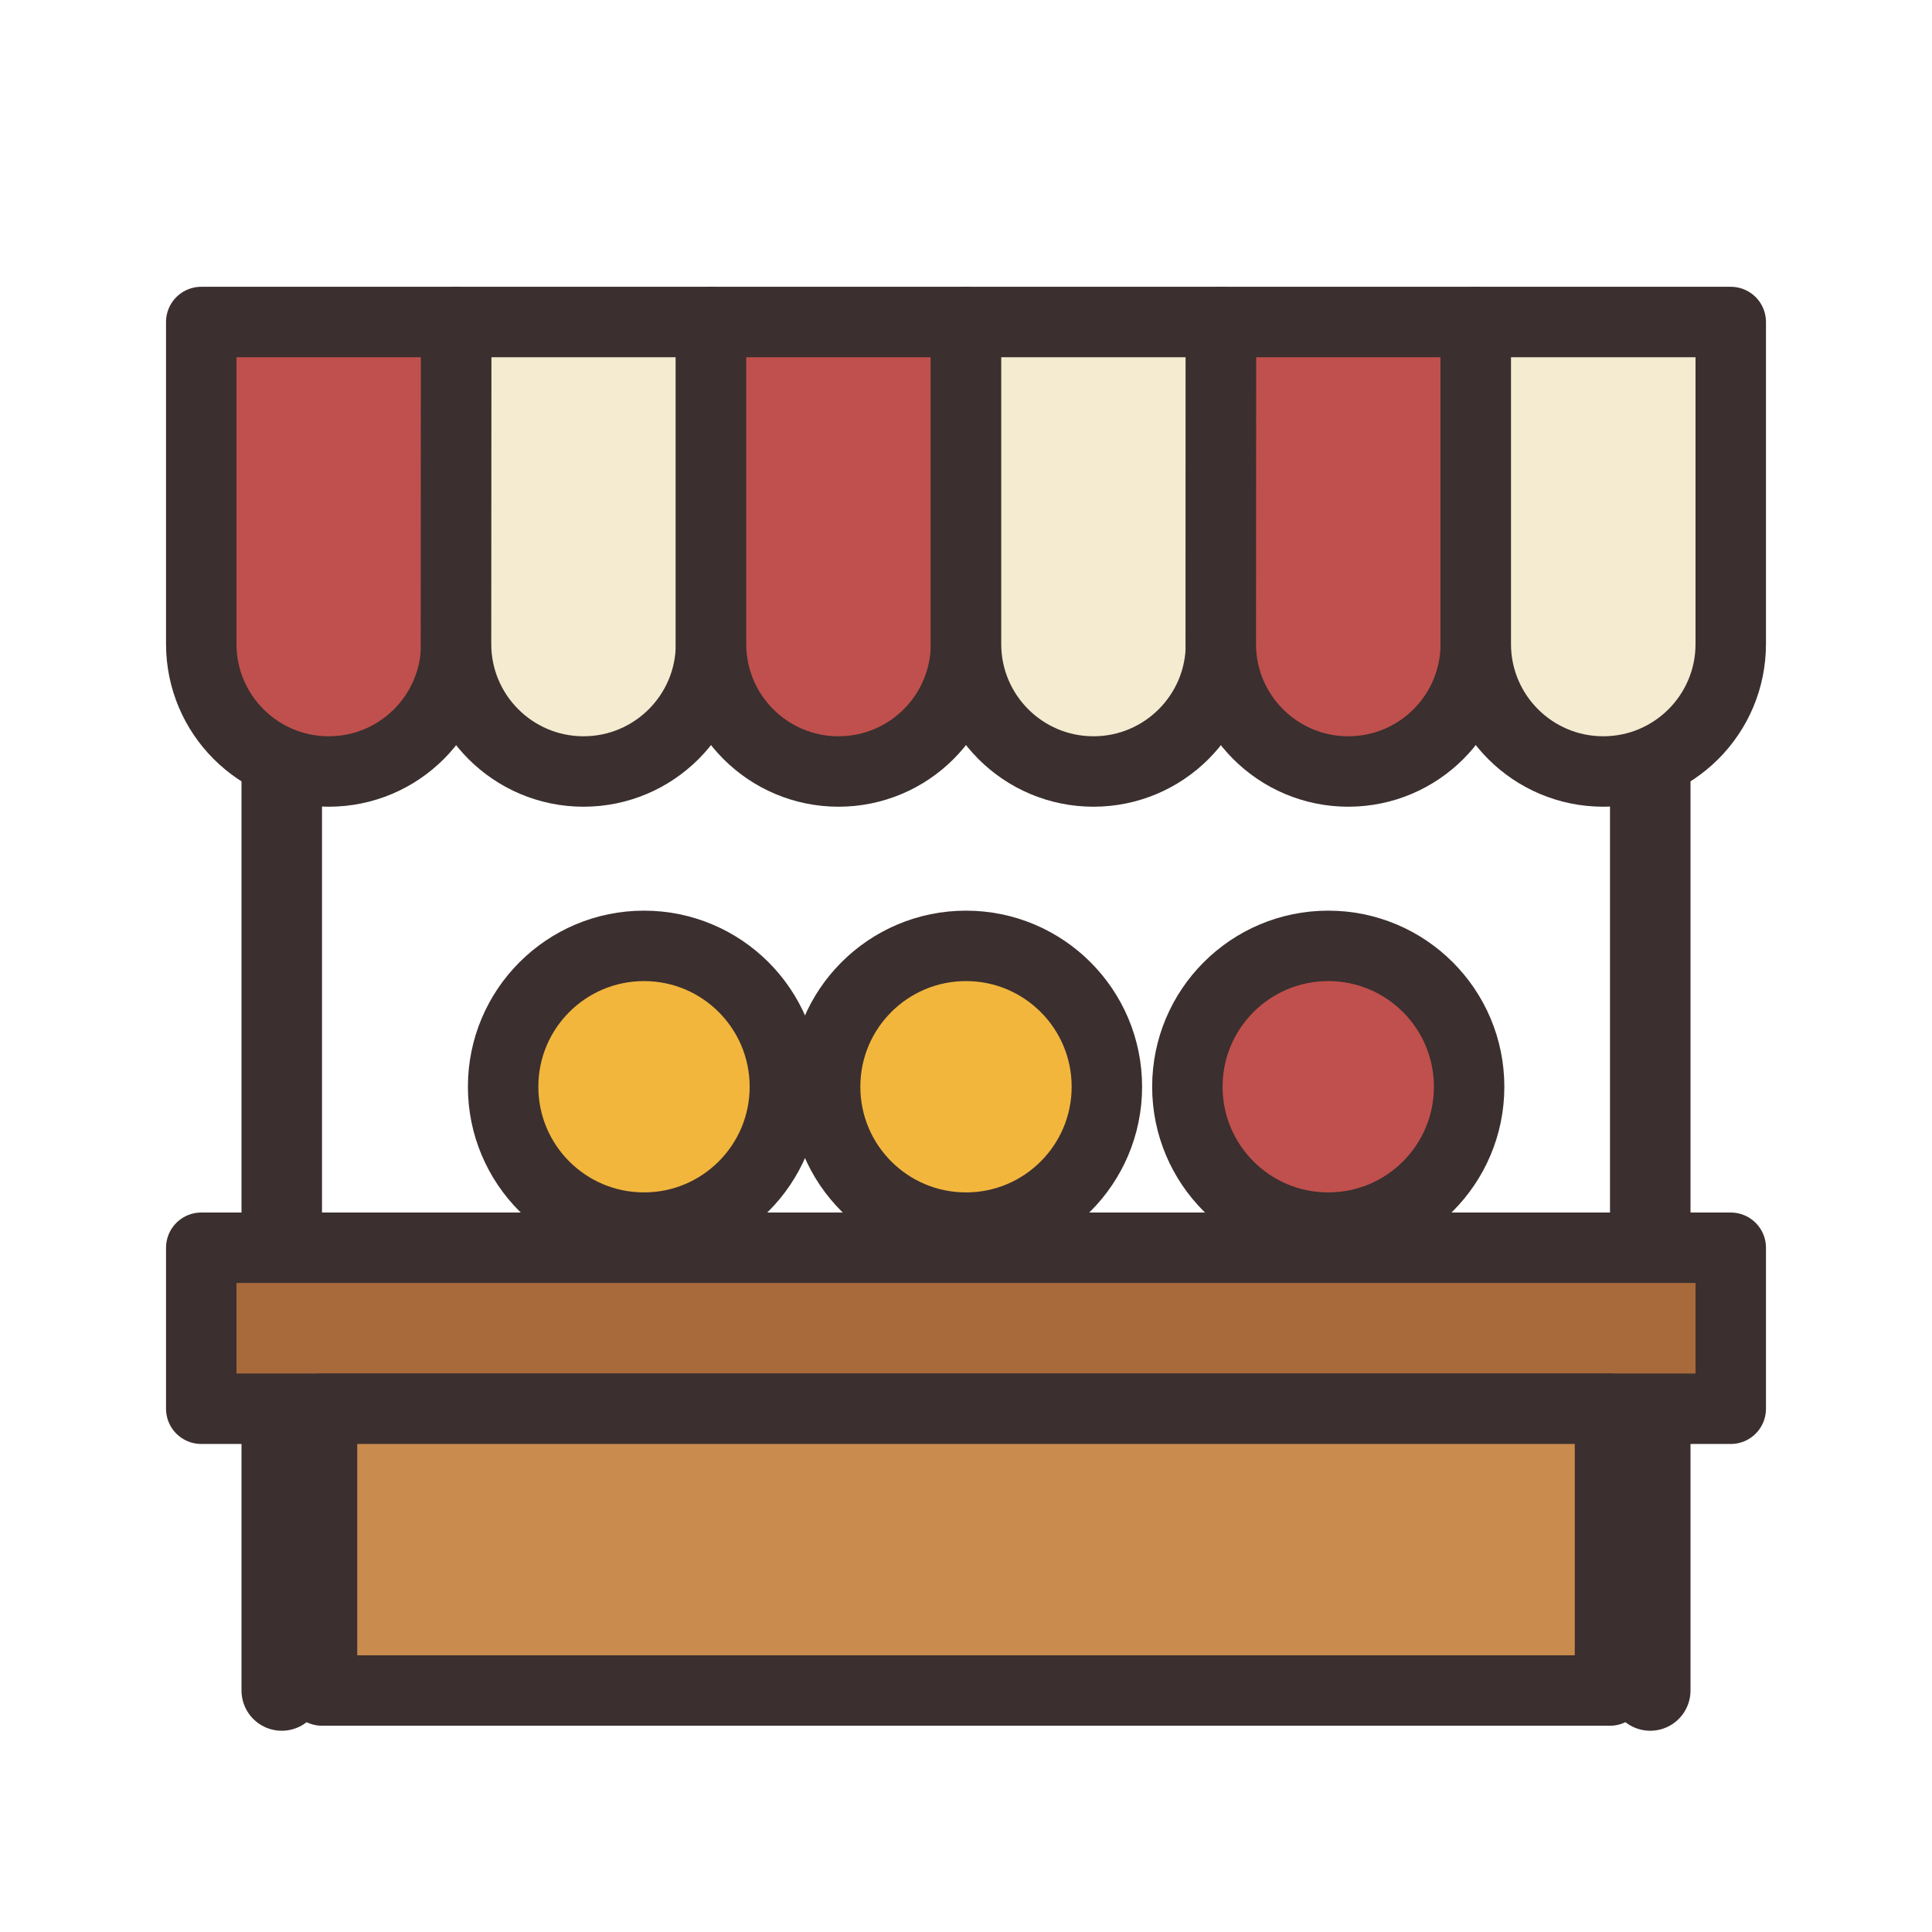
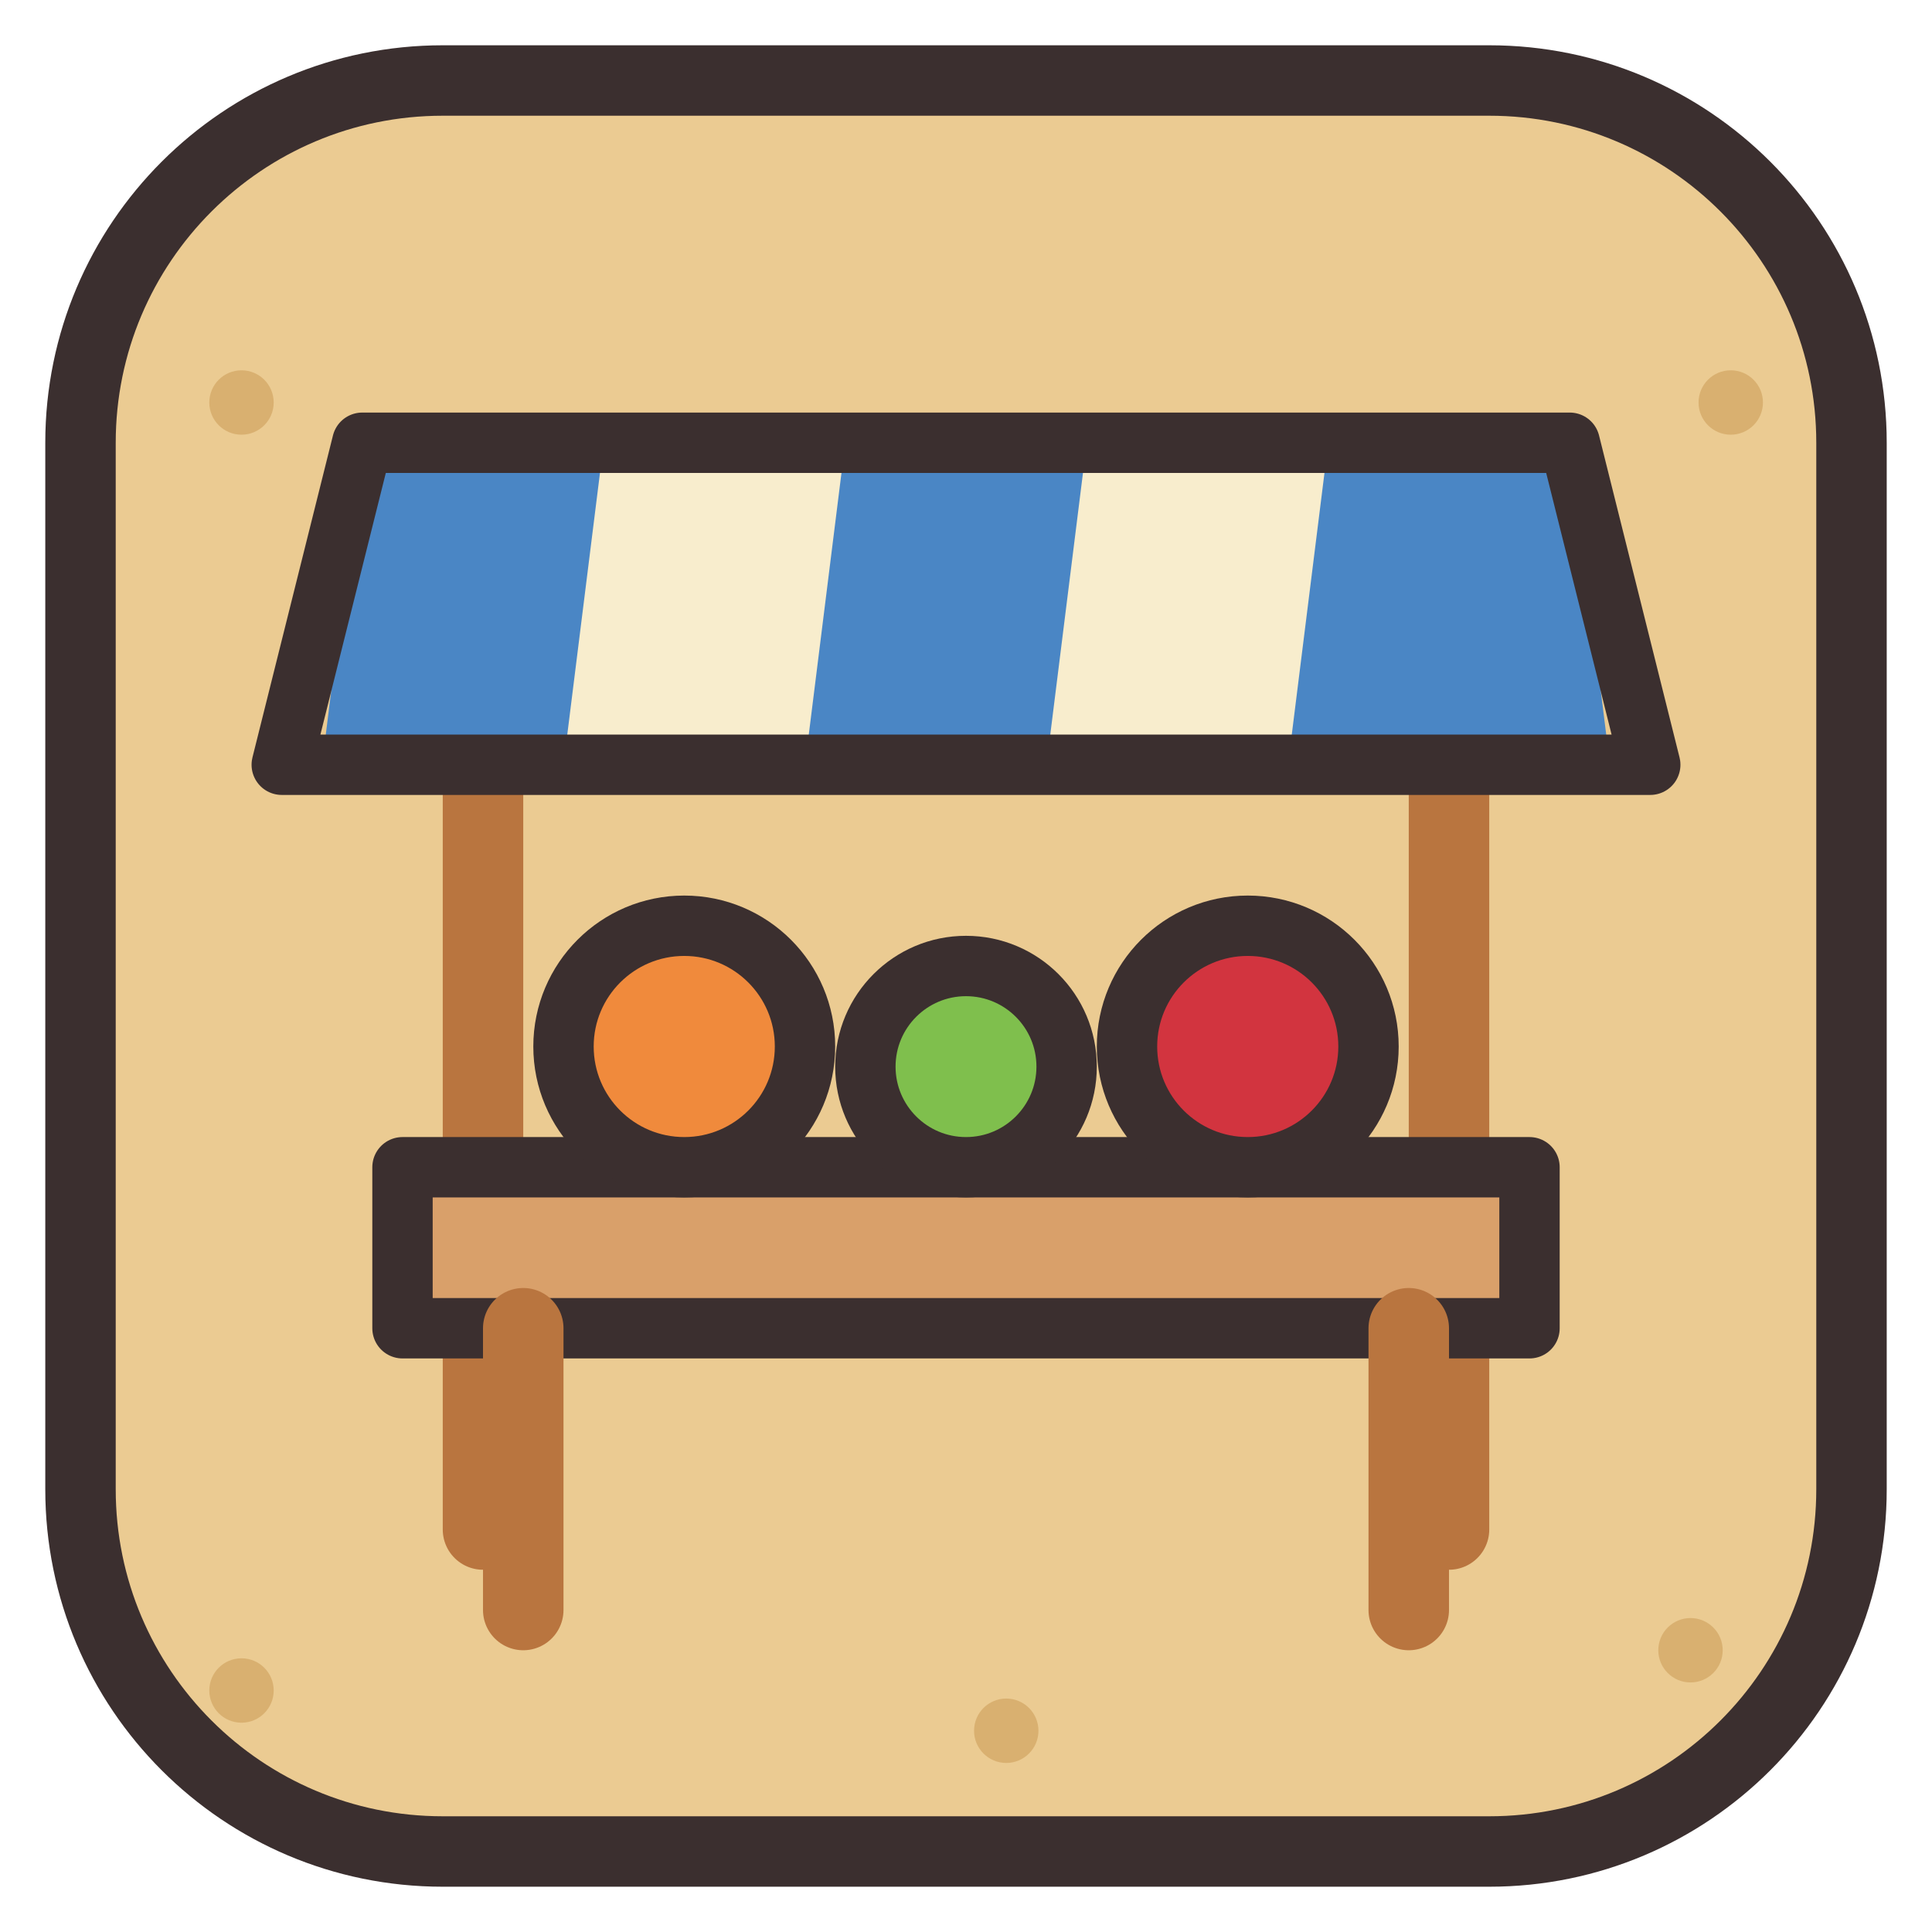
<svg xmlns="http://www.w3.org/2000/svg" width="96" height="96" viewBox="0 0 96 96">
-   <g fill="none" stroke="#3B2F2F" stroke-width="3.5" stroke-linejoin="round" stroke-linecap="round">
-     <path d="M14 36 V84 M82 36 V84" stroke-width="4" />
-     <path d="M10.00 16 H22.67 V32 a6.33 6.33 0 0 1 -12.67 0 Z" fill="#C0504D" />
-     <path d="M22.67 16 H35.33 V32 a6.33 6.33 0 0 1 -12.67 0 Z" fill="#F4EBD0" />
-     <path d="M35.33 16 H48.00 V32 a6.33 6.33 0 0 1 -12.67 0 Z" fill="#C0504D" />
-     <path d="M48.00 16 H60.67 V32 a6.33 6.33 0 0 1 -12.67 0 Z" fill="#F4EBD0" />
-     <path d="M60.67 16 H73.33 V32 a6.33 6.33 0 0 1 -12.67 0 Z" fill="#C0504D" />
-     <path d="M73.33 16 H86.00 V32 a6.33 6.33 0 0 1 -12.67 0 Z" fill="#F4EBD0" />
-     <rect x="10" y="62" width="76" height="8" fill="#A8693B" />
-     <rect x="16" y="70" width="64" height="14" fill="#C98B4E" />
-     <circle cx="32" cy="54" r="7" fill="#F2B63D" />
-     <circle cx="48" cy="54" r="7" fill="#F2B63D" />
-     <circle cx="66" cy="54" r="7" fill="#C0504D" />
+   <defs>
+     <clipPath id="t">
+       <rect x="4" y="4" width="88" height="88" rx="18" />
+     </clipPath>
+   </defs>
+   <rect x="4" y="4" width="88" height="88" rx="18" fill="#EBCB92" />
+   <g clip-path="url(#t)">
+     <circle cx="12" cy="84" r="1.6" fill="#D9B070" />
+     <circle cx="84" cy="82" r="1.6" fill="#D9B070" />
+     <circle cx="86" cy="20" r="1.6" fill="#D9B070" />
+     <circle cx="12" cy="20" r="1.6" fill="#D9B070" />
+     <circle cx="50" cy="86" r="1.6" fill="#D9B070" />
  </g>
+   <g fill="none" stroke="#3B2F2F" stroke-width="3" stroke-linejoin="round" stroke-linecap="round">
+     <path d="M24 38 V76 M72 38 V76" stroke-width="4" stroke="#B9753F" />
+     <path d="M18 22 H30 L32 38 H16 Z" fill="#4A86C5" stroke="none" />
+     <path d="M30 22 H42 L44 38 H28 Z" fill="#F8EDCD" stroke="none" />
+     <path d="M42 22 H54 L56 38 H40 Z" fill="#4A86C5" stroke="none" />
+     <path d="M54 22 H66 L68 38 H52 Z" fill="#F8EDCD" stroke="none" />
+     <path d="M66 22 H78 L80 38 H64 Z" fill="#4A86C5" stroke="none" />
+     <path d="M18 22 H78 L82 38 H14 Z" fill="none" />
+     <rect x="20" y="58" width="56" height="8" fill="#D9A06A" />
+     <circle cx="34" cy="52" r="6" fill="#F08A3C" />
+     <circle cx="48" cy="53" r="5" fill="#7FBF4D" />
+     <circle cx="62" cy="52" r="6" fill="#D2343F" />
+     <path d="M26 66 V80 M70 66 V80" stroke-width="4" stroke="#B9753F" />
+   </g>
+   <rect x="4" y="4" width="88" height="88" rx="18" fill="none" stroke="#3B2F2F" stroke-width="3.5" />
</svg>
